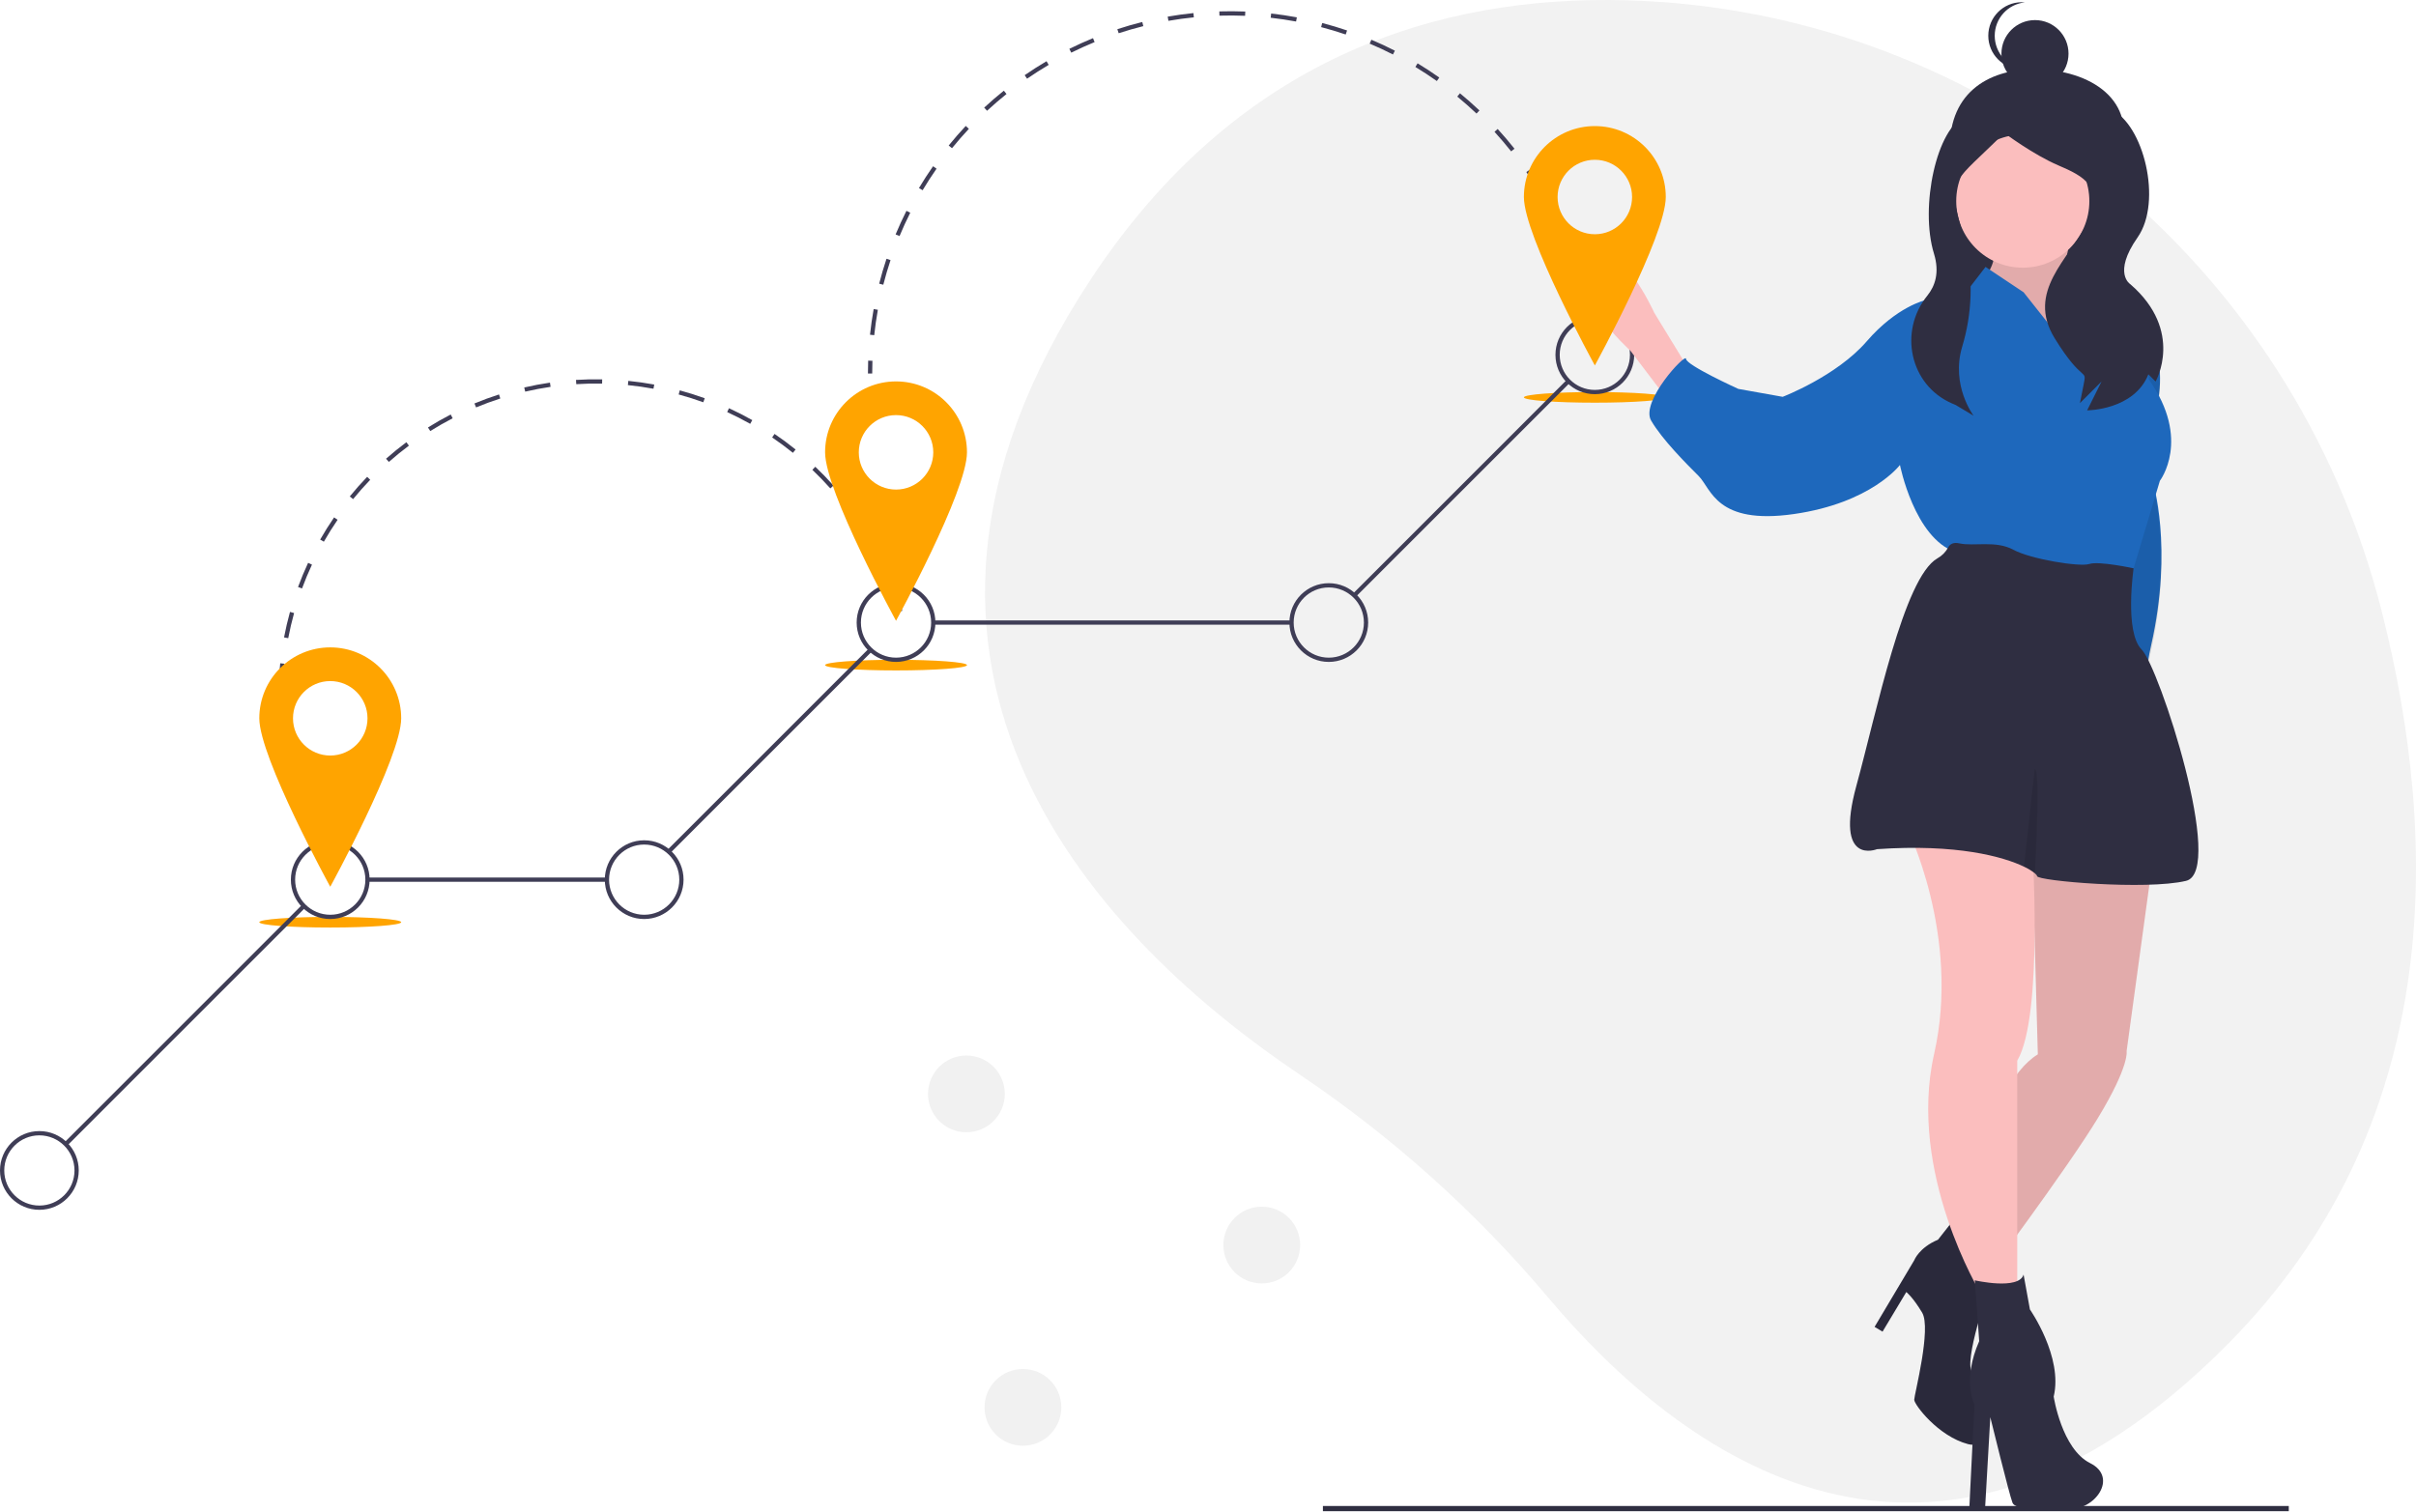
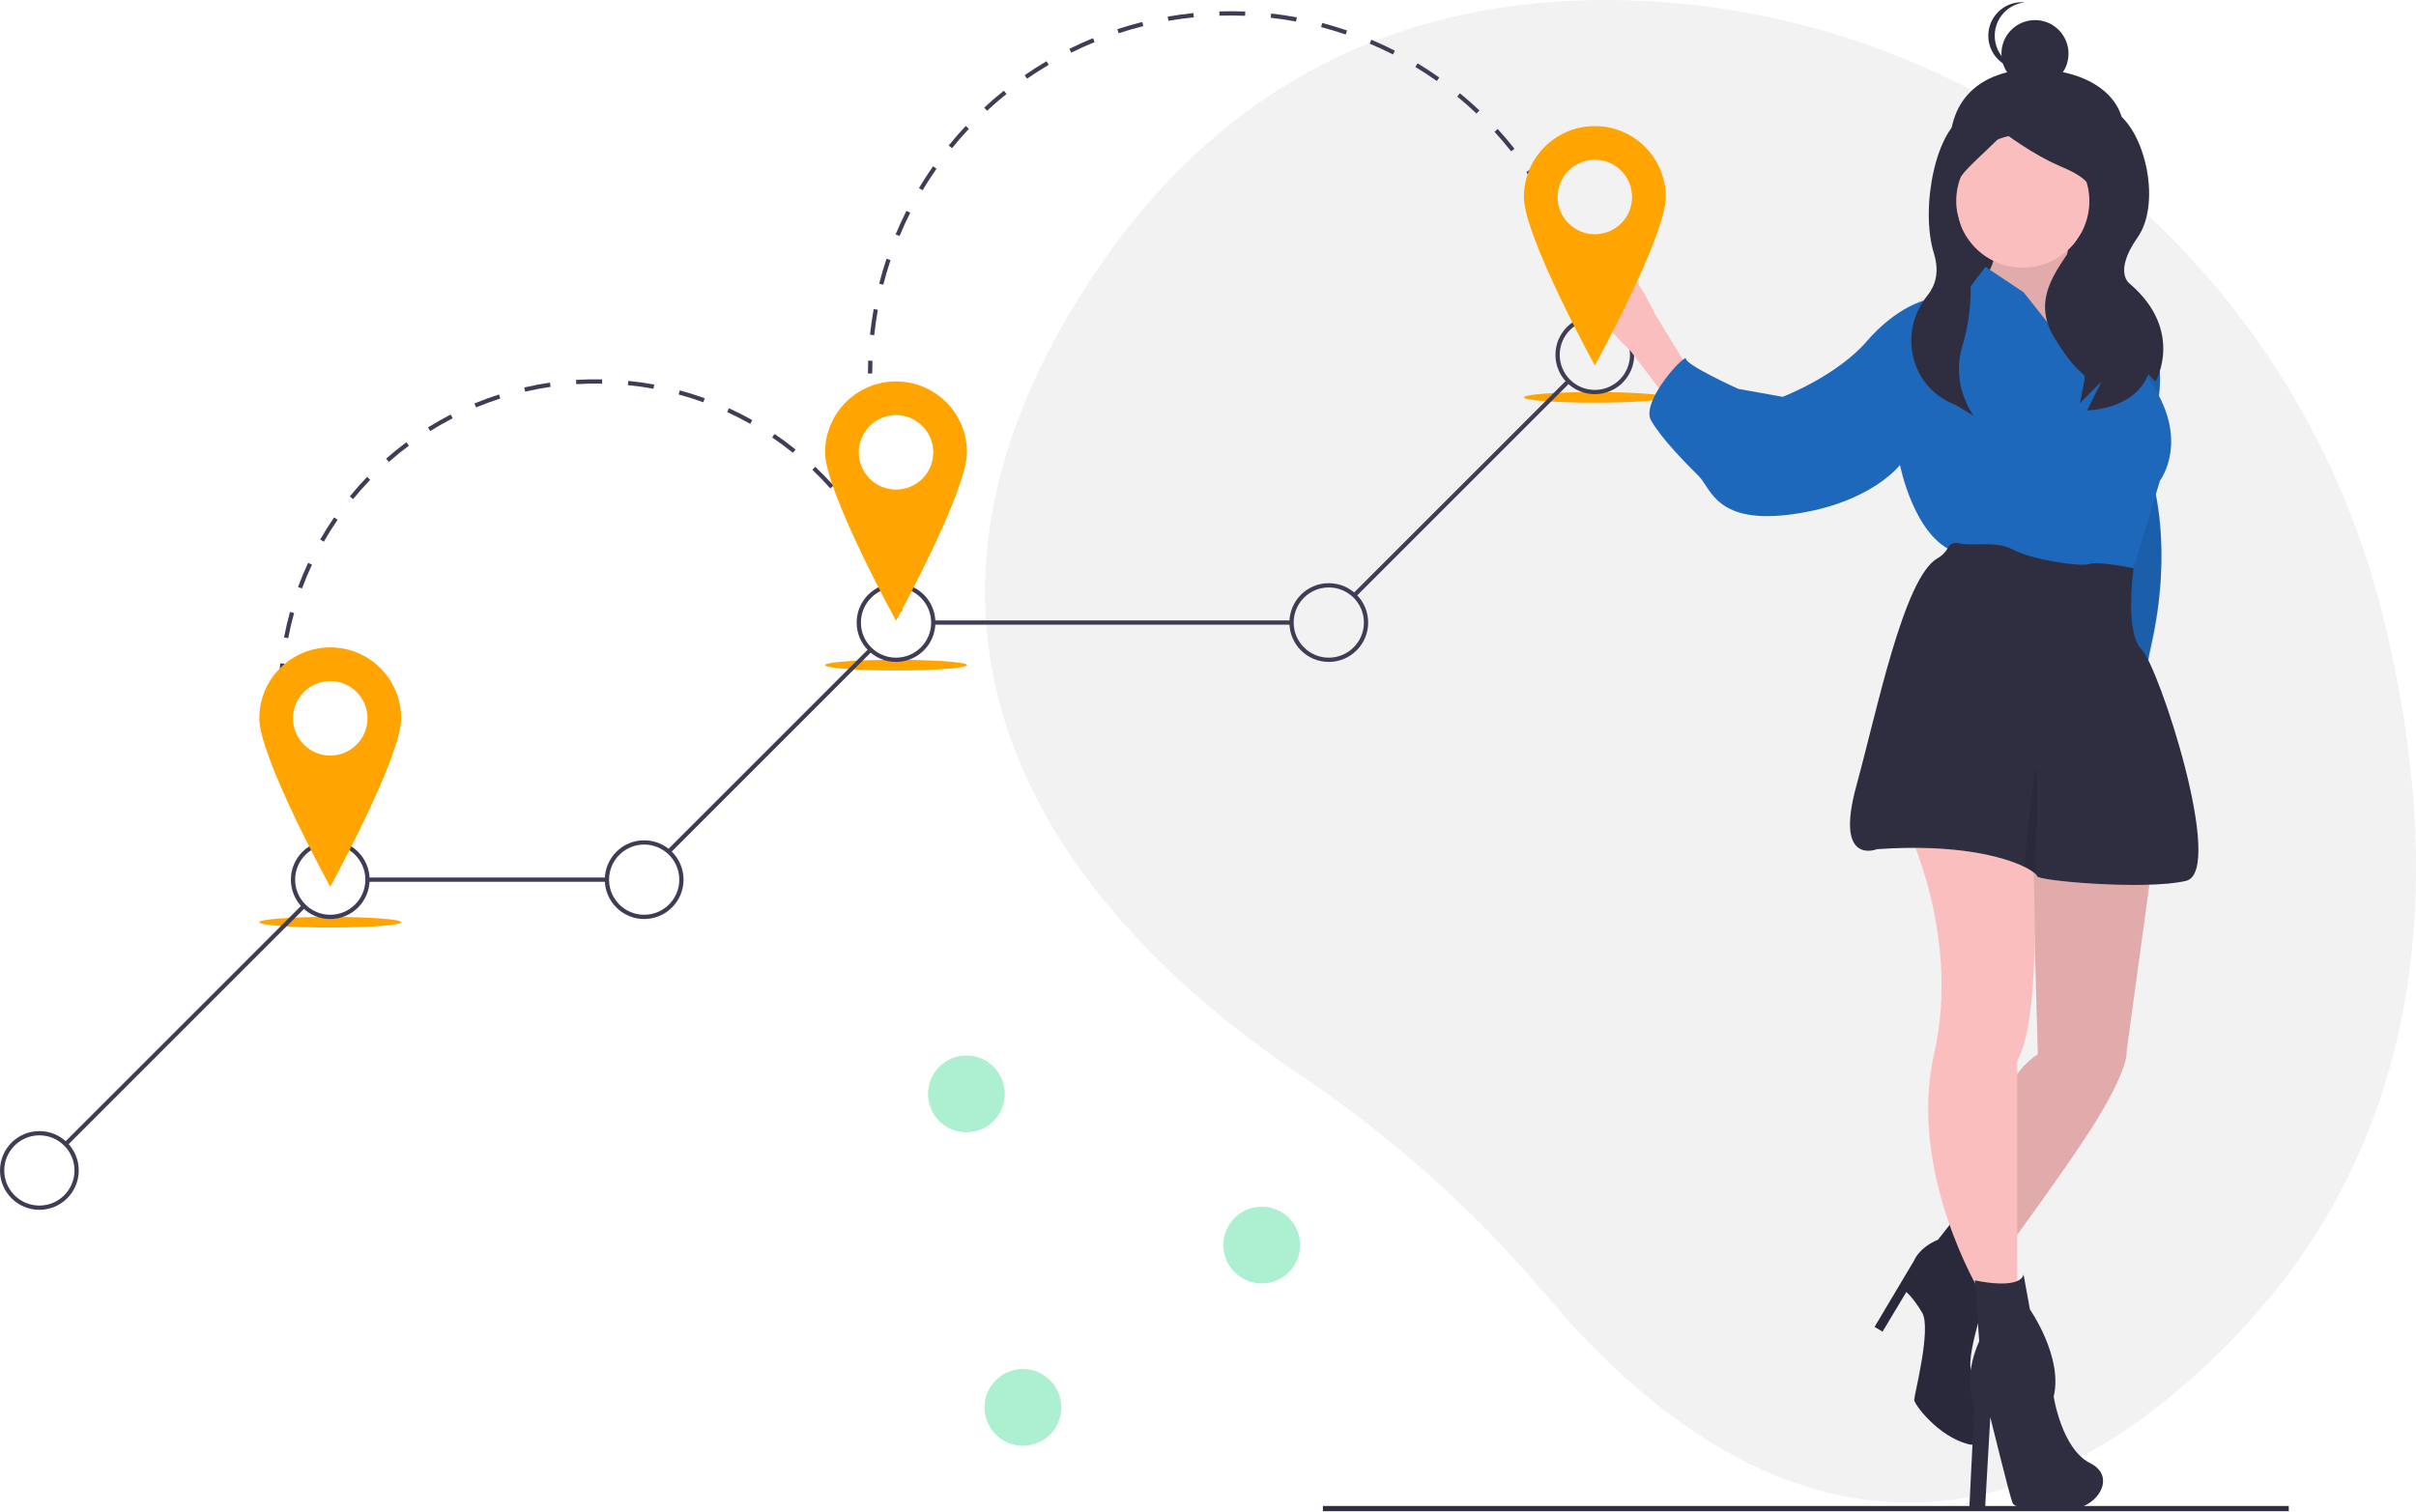
<svg xmlns="http://www.w3.org/2000/svg" id="fd01fc53-8d1b-486a-a481-e11f41af06c1" data-name="Layer 1" width="1134.447" height="709.784" viewBox="0 0 1134.447 709.784">
  <path d="M1151.038,381.836c-41.627-163.686-185.461-281.845-354.29-286.584C707.493,92.747,613.571,122.349,545.189,225.937c-122.24,185.175,7.512,313.137,97.971,373.941A566.027,566.027,0,0,1,760.156,705.034c61.102,72.508,178.649,162.609,318.643,21.434C1180.266,624.144,1178.766,490.867,1151.038,381.836Z" transform="translate(-32.77655 -95.10809)" fill="#f2f2f2" />
  <path d="M189.016,505.934c-1.122-1.661-2.224-3.366-3.277-5.068l1.701-1.053c1.039,1.681,2.127,3.363,3.233,5.002Z" transform="translate(-32.77655 -95.10809)" fill="#3f3d56" />
  <path d="M179.709,490.147c-1.855-3.641-3.579-7.401-5.124-11.178l1.851-.758c1.525,3.726,3.226,7.437,5.056,11.028ZM170.405,467.404c-1.227-3.894-2.306-7.888-3.207-11.871l1.951-.441c.888,3.93,1.952,7.87,3.163,11.71Zm-5.418-23.966c-.567-4.036-.973-8.152-1.208-12.234l1.997-.115c.231,4.028.633,8.089,1.192,12.071Zm.583-24.48-1.999-.047c.096-4.088.362-8.215.789-12.266l1.989.21C165.927,410.853,165.665,414.924,165.57,418.958Zm2.547-24.1-1.965-.373c.762-4.011,1.701-8.039,2.791-11.972l1.928.534C169.795,386.928,168.868,390.901,168.117,394.858Zm6.478-23.353-1.876-.692c1.414-3.831,3.007-7.651,4.735-11.354l1.812.846C177.561,363.958,175.989,367.726,174.594,371.505Zm273.904-6.182c-1.563-3.708-3.303-7.398-5.171-10.971l1.772-.927c1.894,3.621,3.657,7.362,5.242,11.12ZM184.848,349.529l-1.736-.992c2.025-3.543,4.225-7.047,6.538-10.417L191.298,339.252C189.016,342.576,186.846,346.034,184.848,349.529Zm252.42-5.684c-2.154-3.402-4.477-6.757-6.904-9.973l1.597-1.205c2.46,3.259,4.814,6.66,6.997,10.108ZM198.571,329.541l-1.551-1.264c2.58-3.166,5.322-6.262,8.152-9.205l1.441,1.386C203.822,323.361,201.116,326.417,198.571,329.541Zm224.095-5.042c-2.683-3.007-5.522-5.938-8.441-8.714l1.378-1.449c2.958,2.813,5.836,5.784,8.555,8.831ZM215.372,312.064l-1.323-1.499c3.06-2.701,6.271-5.309,9.542-7.751l1.196,1.603C221.559,306.826,218.391,309.399,215.372,312.064Zm189.728-4.273c-3.137-2.528-6.418-4.958-9.75-7.219l1.123-1.655c3.378,2.293,6.703,4.754,9.882,7.317ZM234.795,297.568l-1.061-1.695c3.463-2.166,7.056-4.212,10.679-6.083l.917,1.777C241.756,293.413,238.211,295.432,234.795,297.568Zm150.244-3.391c-3.514-1.983-7.148-3.841-10.803-5.522l.836-1.817c3.705,1.705,7.389,3.588,10.95,5.597ZM256.323,286.458l-.768-1.847c3.769-1.565,7.648-2.992,11.531-4.239l.611,1.904C263.868,283.507,260.041,284.914,256.323,286.458Zm106.688-2.413c-3.785-1.374-7.677-2.606-11.566-3.663l.524-1.93c3.942,1.07,7.887,2.319,11.725,3.712Zm-83.624-4.995-.451-1.948c3.972-.921,8.036-1.687,12.08-2.278l.289,1.979C287.317,277.387,283.307,278.143,279.388,279.051Zm60.227-1.358c-3.953-.729-7.994-1.302-12.009-1.703l.199-1.99c4.07.407,8.166.988,12.172,1.727Zm-36.248-2.146-.126-1.996c4.068-.257,8.215-.348,12.291-.274l-.036,2C311.472,275.202,307.382,275.293,303.368,275.546Z" transform="translate(-32.77655 -95.10809)" fill="#3f3d56" />
  <path d="M454.522,382.532c-.536-1.903-1.118-3.822-1.73-5.702l1.901-.62c.621,1.906,1.211,3.851,1.754,5.78Z" transform="translate(-32.77655 -95.10809)" fill="#3f3d56" />
  <path d="M442.327,270.531h-2c0-2.001.035-4.032.105-6.035l1.999.069C442.362,266.546,442.327,268.553,442.327,270.531Z" transform="translate(-32.77655 -95.10809)" fill="#3f3d56" />
  <path d="M443.279,252.539l-1.989-.212c.429-4.028,1.008-8.088,1.723-12.069l1.969.354C444.275,244.545,443.702,248.559,443.279,252.539Zm4.258-23.701-1.938-.494c1.001-3.925,2.158-7.861,3.438-11.698l1.897.633C449.669,221.071,448.526,224.959,447.536,228.838ZM766.499,207.737c-1.495-3.711-3.145-7.415-4.902-11.005l1.797-.879c1.778,3.634,3.447,7.381,4.961,11.137Zm-311.337-1.753-1.847-.769c1.555-3.737,3.268-7.468,5.091-11.089l1.786.899C458.391,198.605,456.698,202.291,455.162,205.984ZM755.915,186.106c-2.011-3.456-4.173-6.885-6.428-10.192l1.652-1.127c2.282,3.346,4.47,6.816,6.504,10.313Zm-289.918-1.647L464.28,183.434c2.073-3.473,4.302-6.919,6.624-10.243l1.64,1.146C470.248,177.621,468.046,181.027,465.997,184.459Zm276.35-18.252c-2.487-3.139-5.116-6.226-7.814-9.174l1.475-1.351c2.73,2.983,5.392,6.106,7.908,9.282ZM479.796,164.709l-1.554-1.26c2.551-3.146,5.247-6.239,8.013-9.192l1.46,1.367C484.982,158.543,482.317,161.6,479.796,164.709Zm246.288-16.27c-2.907-2.753-5.948-5.435-9.04-7.971l1.268-1.546c3.129,2.566,6.206,5.28,9.147,8.065Zm-229.823-1.312-1.359-1.468c2.97-2.75,6.077-5.428,9.235-7.959l1.251,1.561C502.266,141.763,499.195,144.41,496.261,147.127Zm211.198-13.966c-3.268-2.312-6.659-4.533-10.082-6.604l1.035-1.711c3.463,2.095,6.896,4.343,10.201,6.682Zm-192.409-1.096-1.137-1.646c3.33-2.299,6.785-4.506,10.271-6.562l1.016,1.723C521.756,127.612,518.341,129.794,515.05,132.065Zm171.797-11.372c-3.565-1.821-7.24-3.534-10.924-5.092l.779-1.842c3.728,1.576,7.446,3.31,11.055,5.153Zm-151.06-.853-.89-1.791c3.623-1.799,7.357-3.489,11.1-5.022l.759,1.851C543.059,116.394,539.368,118.063,535.788,119.841Zm128.873-8.531c-3.783-1.288-7.667-2.455-11.543-3.468l.506-1.935c3.923,1.025,7.854,2.206,11.682,3.509Zm-106.609-.592-.623-1.9c3.844-1.26,7.785-2.396,11.715-3.377l.484,1.94C565.745,108.351,561.85,109.473,558.052,110.718Zm83.306-5.501c-3.933-.73-7.942-1.326-11.918-1.772l.223-1.987c4.023.452,8.081,1.055,12.061,1.793Zm-59.942-.329-.343-1.971c3.984-.694,8.047-1.252,12.078-1.66l.201,1.99C589.369,103.65,585.353,104.202,581.416,104.888Zm36.009-2.36c-4.005-.163-8.076-.184-12.051-.065l-.061-1.999c4.022-.12,8.141-.099,12.193.066Z" transform="translate(-32.77655 -95.10809)" fill="#3f3d56" />
  <path d="M772.35,224.899c-.535-1.903-1.113-3.825-1.717-5.712l1.904-.609c.611,1.909,1.196,3.854,1.738,5.779Z" transform="translate(-32.77655 -95.10809)" fill="#3f3d56" />
  <ellipse cx="155.07" cy="433.15" rx="33.312" ry="2.498" fill="#FFA400" />
  <ellipse cx="420.737" cy="312.393" rx="33.312" ry="2.498" fill="#FFA400" />
  <ellipse cx="748.864" cy="186.638" rx="33.312" ry="2.498" fill="#FFA400" />
  <rect x="648.233" y="323.336" width="141.662" height="2" transform="translate(-51.508 508.3426) rotate(-45)" fill="#3f3d56" />
  <rect x="438.226" y="291.405" width="168.228" height="2" fill="#3f3d56" />
  <rect x="327.427" y="446.901" width="133.065" height="2" transform="translate(-234.1019 314.6503) rotate(-45)" fill="#3f3d56" />
  <rect x="172.559" y="412.163" width="112.43" height="2" fill="#3f3d56" />
  <rect x="40.619" y="575.499" width="157.999" height="2" transform="translate(-405.387 158.3279) rotate(-45)" fill="#3f3d56" />
  <path d="M187.847,526.76A18.489,18.489,0,1,1,206.336,508.271,18.51,18.51,0,0,1,187.847,526.76Zm0-34.979A16.489,16.489,0,1,0,204.336,508.271,16.508,16.508,0,0,0,187.847,491.782Z" transform="translate(-32.77655 -95.10809)" fill="#3f3d56" />
  <path d="M335.254,526.76A18.489,18.489,0,1,1,353.743,508.271,18.51,18.51,0,0,1,335.254,526.76Zm0-34.979A16.489,16.489,0,1,0,351.743,508.271,16.508,16.508,0,0,0,335.254,491.782Z" transform="translate(-32.77655 -95.10809)" fill="#3f3d56" />
  <path d="M453.513,406.002a18.489,18.489,0,1,1,18.489-18.489A18.51,18.51,0,0,1,453.513,406.002Zm0-34.978a16.489,16.489,0,1,0,16.489,16.489A16.508,16.508,0,0,0,453.513,371.024Z" transform="translate(-32.77655 -95.10809)" fill="#3f3d56" />
  <path d="M656.719,406.002a18.489,18.489,0,1,1,18.489-18.489A18.51,18.51,0,0,1,656.719,406.002Zm0-34.978a16.489,16.489,0,1,0,16.489,16.489A16.507,16.507,0,0,0,656.719,371.024Z" transform="translate(-32.77655 -95.10809)" fill="#3f3d56" />
  <path d="M781.641,280.248a18.489,18.489,0,1,1,18.489-18.489A18.51,18.51,0,0,1,781.641,280.248Zm0-34.978a16.489,16.489,0,1,0,16.489,16.489A16.508,16.508,0,0,0,781.641,245.27Z" transform="translate(-32.77655 -95.10809)" fill="#3f3d56" />
  <path d="M51.266,663.341a18.489,18.489,0,1,1,18.489-18.489A18.51,18.51,0,0,1,51.266,663.341Zm0-34.979a16.489,16.489,0,1,0,16.489,16.489A16.508,16.508,0,0,0,51.266,628.363Z" transform="translate(-32.77655 -95.10809)" fill="#3f3d56" />
  <path d="M187.847,399.173a33.312,33.312,0,0,0-33.312,33.312c0,18.398,33.312,79.117,33.312,79.117s33.312-60.719,33.312-79.117A33.312,33.312,0,0,0,187.847,399.173Zm0,50.801a17.489,17.489,0,1,1,17.489-17.489A17.489,17.489,0,0,1,187.847,449.974Z" transform="translate(-32.77655 -95.10809)" fill="#FFA400" />
  <path d="M453.513,274.251A33.312,33.312,0,0,0,420.201,307.564c0,18.398,33.312,79.117,33.312,79.117s33.312-60.719,33.312-79.117A33.312,33.312,0,0,0,453.513,274.251Zm0,50.801a17.489,17.489,0,1,1,17.489-17.489A17.489,17.489,0,0,1,453.513,325.053Z" transform="translate(-32.77655 -95.10809)" fill="#FFA400" />
  <rect x="621.177" y="707.341" width="453.535" height="2.443" fill="#2f2e41" />
  <path d="M1028.209,167.54c-7.051,20.876-17.862,39.897-39.897,39.897s-38.655-17.897-39.897-39.897c-1.586-28.111,17.354-40.013,39.897-39.897C1014.943,127.781,1036.577,142.766,1028.209,167.54Z" transform="translate(-32.77655 -95.10809)" fill="#2f2e41" />
  <rect x="915.64" y="69.282" width="78.743" height="99.741" fill="#2f2e41" />
  <path d="M1029.472,238.698h6.698s16.372,20.837,8.93,49.116-1.488,33.488-1.488,33.488,9.688,30.624-.73,76.763,9.661,58.678,9.661,58.678l-18.604-37.209-10.418-98.232Z" transform="translate(-32.77655 -95.10809)" fill="#1E68BC" />
  <path d="M1029.472,241.146h6.698s16.372,20.837,8.93,49.116-1.488,33.488-1.488,33.488,9.688,30.624-.73,76.763,9.661,58.678,9.661,58.678l-18.604-37.209-10.418-98.232Z" transform="translate(-32.77655 -95.10809)" opacity="0.1" />
  <path d="M1006.03,202.605s-5.953,23.814-2.977,23.814,13.395,12.651,13.395,12.651l6.698,24.558-5.209,17.86-17.86-3.721-22.325-24.558-6.698-6.698-5.953-21.581s7.442-8.93,2.233-16.372S1006.03,202.605,1006.03,202.605Z" transform="translate(-32.77655 -95.10809)" fill="#fbbebe" />
  <path d="M1006.03,202.605s-5.953,23.814-2.977,23.814,13.395,12.651,13.395,12.651l6.698,24.558-5.209,17.86-17.86-3.721-22.325-24.558-6.698-6.698-5.953-21.581s7.442-8.93,2.233-16.372S1006.03,202.605,1006.03,202.605Z" transform="translate(-32.77655 -95.10809)" opacity="0.1" />
  <path d="M825.939,268.837,809.567,242.047s-17.673-39.102-30.324-24.963,19.161,42.823,19.161,42.823l16.372,21.581Z" transform="translate(-32.77655 -95.10809)" fill="#fbbebe" />
  <path d="M1043.239,501.765,1031.332,588.834s1.488,6.698-13.395,31.256-55.069,78.139-55.069,78.139l-11.907-22.325s14.139-70.697,38.697-85.581l-2.977-107.162Z" transform="translate(-32.77655 -95.10809)" fill="#fbbebe" />
  <path d="M1043.239,501.765,1031.332,588.834s1.488,6.698-13.395,31.256-55.069,78.139-55.069,78.139l-11.907-22.325s14.139-70.697,38.697-85.581l-2.977-107.162Z" transform="translate(-32.77655 -95.10809)" opacity="0.1" />
  <path d="M950.961,666.973l16.372,31.256s-13.395,37.953-8.186,41.674,11.907,37.209-2.233,33.488-25.302-18.604-25.302-20.837,8.186-33.488,3.721-40.93-7.442-9.674-7.442-9.674l-11.163,18.604-3.721-2.233,18.604-31.256s2.233-5.953,11.163-9.674Z" transform="translate(-32.77655 -95.10809)" fill="#2f2e41" />
  <path d="M950.961,666.973l16.372,31.256s-13.395,37.953-8.186,41.674,11.907,37.209-2.233,33.488-25.302-18.604-25.302-20.837,8.186-33.488,3.721-40.93-7.442-9.674-7.442-9.674l-11.163,18.604-3.721-2.233,18.604-31.256s2.233-5.953,11.163-9.674Z" transform="translate(-32.77655 -95.10809)" opacity="0.1" />
  <path d="M986.855,489.412s5.78,82.306-6.871,103.887V700.461l-17.116,2.233s-34.565-56.734-21.914-112.547-13.062-106.985-13.062-106.985Z" transform="translate(-32.77655 -95.10809)" fill="#fbbebe" />
  <circle cx="949.812" cy="94.474" r="31.256" fill="#fbbebe" />
  <path d="M1014.216,271.814l-31.256-39.441-17.86-11.907L957.658,230.14l-20.837,5.953s-13.395,2.977-27.535,19.349-39.441,26.046-39.441,26.046l-20.837-3.721s-24.558-11.163-24.558-14.139-21.581,20.093-16.372,29.023,16.372,20.093,22.325,26.046,8.186,23.07,44.651,17.86,49.86-23.07,49.86-23.07,6.698,34.232,26.046,40.93,82.604,11.163,82.604,11.163l13.395-44.651s14.884-19.349-5.209-47.627c0,0-.386-15.816-2.546-26.34-.84-4.093-1.949-7.386-3.408-8.637-5.209-4.465-32.744-11.907-32.744-11.907s4.465,14.884,6.698,15.628S1017.193,268.093,1014.216,271.814Z" transform="translate(-32.77655 -95.10809)" fill="#1E68BC" />
  <path d="M914.124,493.951c37.477-2.605,59.296,3.535,69.03,8.216a24.676,24.676,0,0,1,5.075,3.081c.714.603,1.057,1.072,1.057,1.354,0,2.233,51.348,6.698,69.953,2.233s-12.651-100.464-20.837-108.65-3.773-38.147-3.773-38.147-16.32-3.527-20.785-2.039-27.535-2.233-35.721-6.698-18.604-1.488-25.302-2.977c-2.992-.662-4.502.454-5.254,1.898a12.868,12.868,0,0,1-5.09,5.142c-15.799,9.101-28.48,72.029-38.028,106.819C894.031,502.137,914.124,493.951,914.124,493.951Z" transform="translate(-32.77655 -95.10809)" fill="#2f2e41" />
  <path d="M982.961,693.763l2.977,16.372S1001.565,732.461,997.1,751.065c0,0,3.721,24.558,17.116,31.256s2.233,22.325-10.418,21.581-24.558.744-26.046-2.977-10.418-40.186-10.418-40.186l-2.443,42.671-7.442.744,2.443-49.369s-5.953-11.163,2.233-29.767l-2.066-28.558S980.728,701.205,982.961,693.763Z" transform="translate(-32.77655 -95.10809)" fill="#2f2e41" />
  <path d="M983.154,502.167a24.676,24.676,0,0,1,5.075,3.081c.394-7.032,2.671-49.562-.06-48.878Z" transform="translate(-32.77655 -95.10809)" opacity="0.1" />
  <path d="M969.649,146.542s-.346-1.927-13.884,3.15S934.113,192.231,940.882,214.23c2.728,8.865.509,15.257-3.113,19.73-13.591,16.783-8.241,41.99,11.556,50.621q.838.365,1.711.722l8.461,5.077s-10.786-14.192-5.388-32.346a93.079,93.079,0,0,0,1.68-47.65c-.619-2.659-1.323-5.399-2.122-8.196C946.897,178.496,950.189,181.232,973.88,157.541c0,0,13.538,10.153,25.383,15.23s21.999,10.153,13.538,27.075-28.768,32.152-15.23,54.151,15.23,13.538,13.538,21.999h0l-1.692,8.461,10.153-10.153-6.769,13.538s21.999,0,28.768-16.922l3.384,3.384s13.538-23.691-11.845-45.69c0,0-8.461-5.077,3.384-21.999s2.748-53.305-12.482-60.073S969.649,146.542,969.649,146.542Z" transform="translate(-32.77655 -95.10809)" fill="#2f2e41" />
  <circle cx="955.536" cy="25.186" r="15.749" fill="#2f2e41" />
  <path d="M969.414,111.895a15.749,15.749,0,0,1,14.174-15.669c-.518-.051-1.043-.08-1.575-.08a15.749,15.749,0,0,0,0,31.497c.532,0,1.057-.028,1.575-.08A15.749,15.749,0,0,1,969.414,111.895Z" transform="translate(-32.77655 -95.10809)" fill="#2f2e41" />
  <path d="M781.641,154.326a33.312,33.312,0,0,0-33.312,33.312c0,18.398,33.312,79.117,33.312,79.117s33.312-60.719,33.312-79.117A33.312,33.312,0,0,0,781.641,154.326Zm0,50.801a17.489,17.489,0,1,1,17.489-17.489A17.489,17.489,0,0,1,781.641,205.128Z" transform="translate(-32.77655 -95.10809)" fill="#FFA400" />
-   <circle cx="480.32" cy="661.023" r="18.025" fill="#f1f1f1" />
-   <circle cx="592.467" cy="584.778" r="18.025" fill="#f1f1f1" />
-   <circle cx="453.779" cy="513.784" r="18.025" fill="#f1f1f1" />
+   <circle cx="480.32" cy="661.023" r="18.025" fill="#ADEFD1" />
+   <circle cx="592.467" cy="584.778" r="18.025" fill="#ADEFD1" />
+   <circle cx="453.779" cy="513.784" r="18.025" fill="#ADEFD1" />
</svg>
